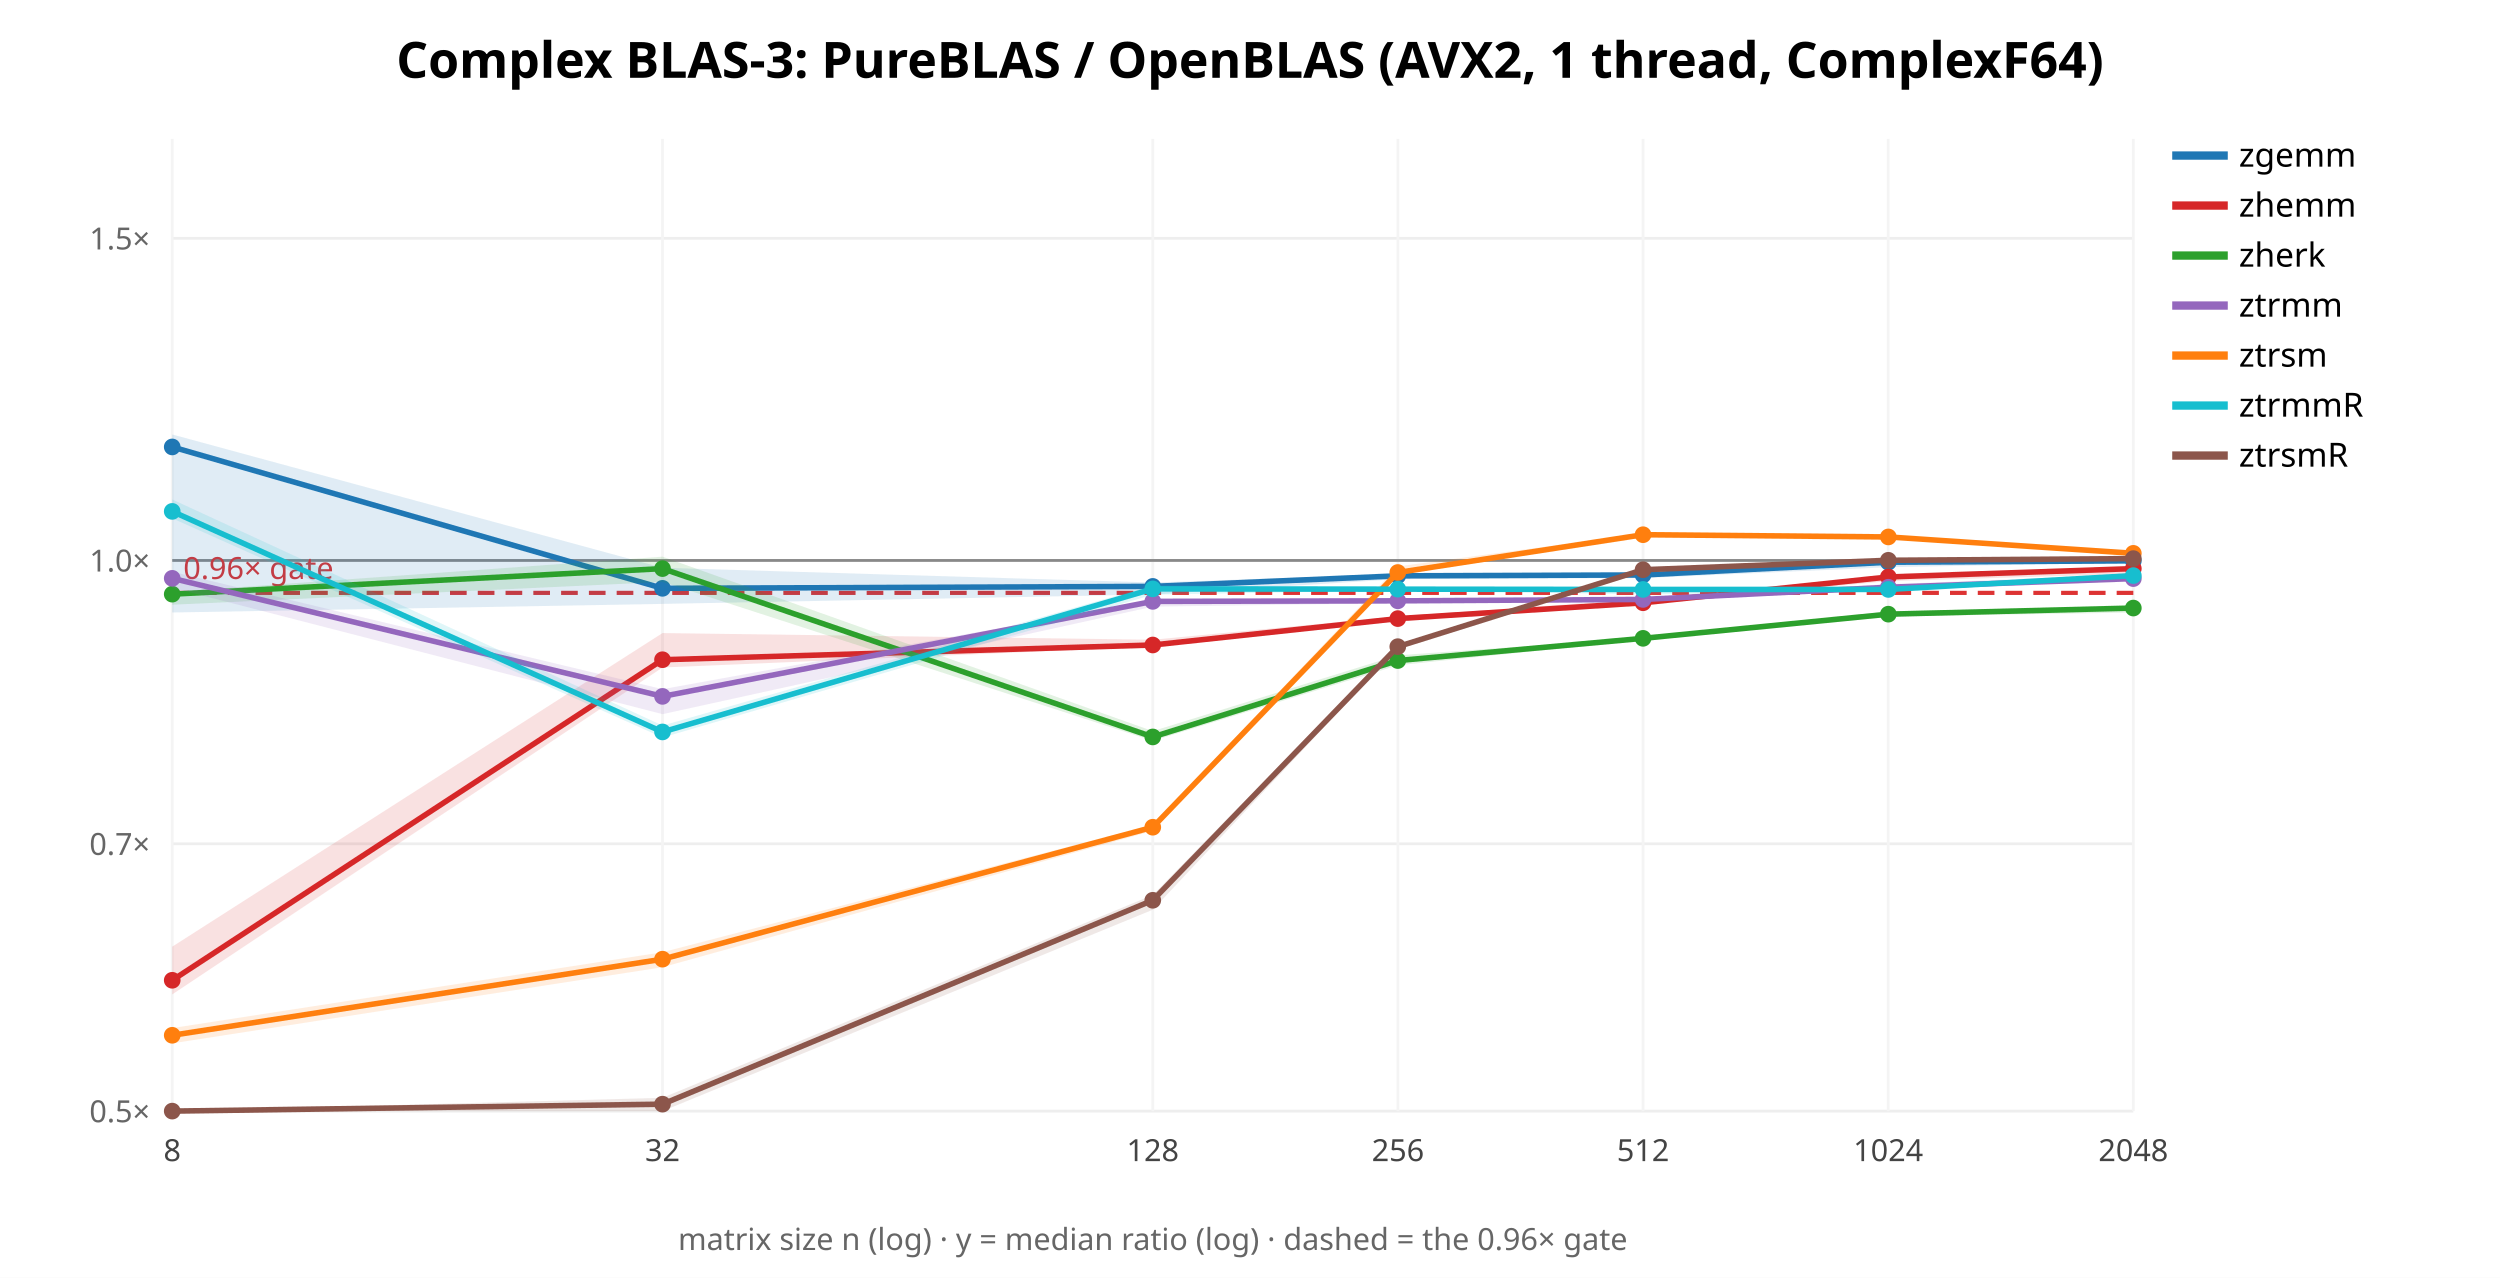
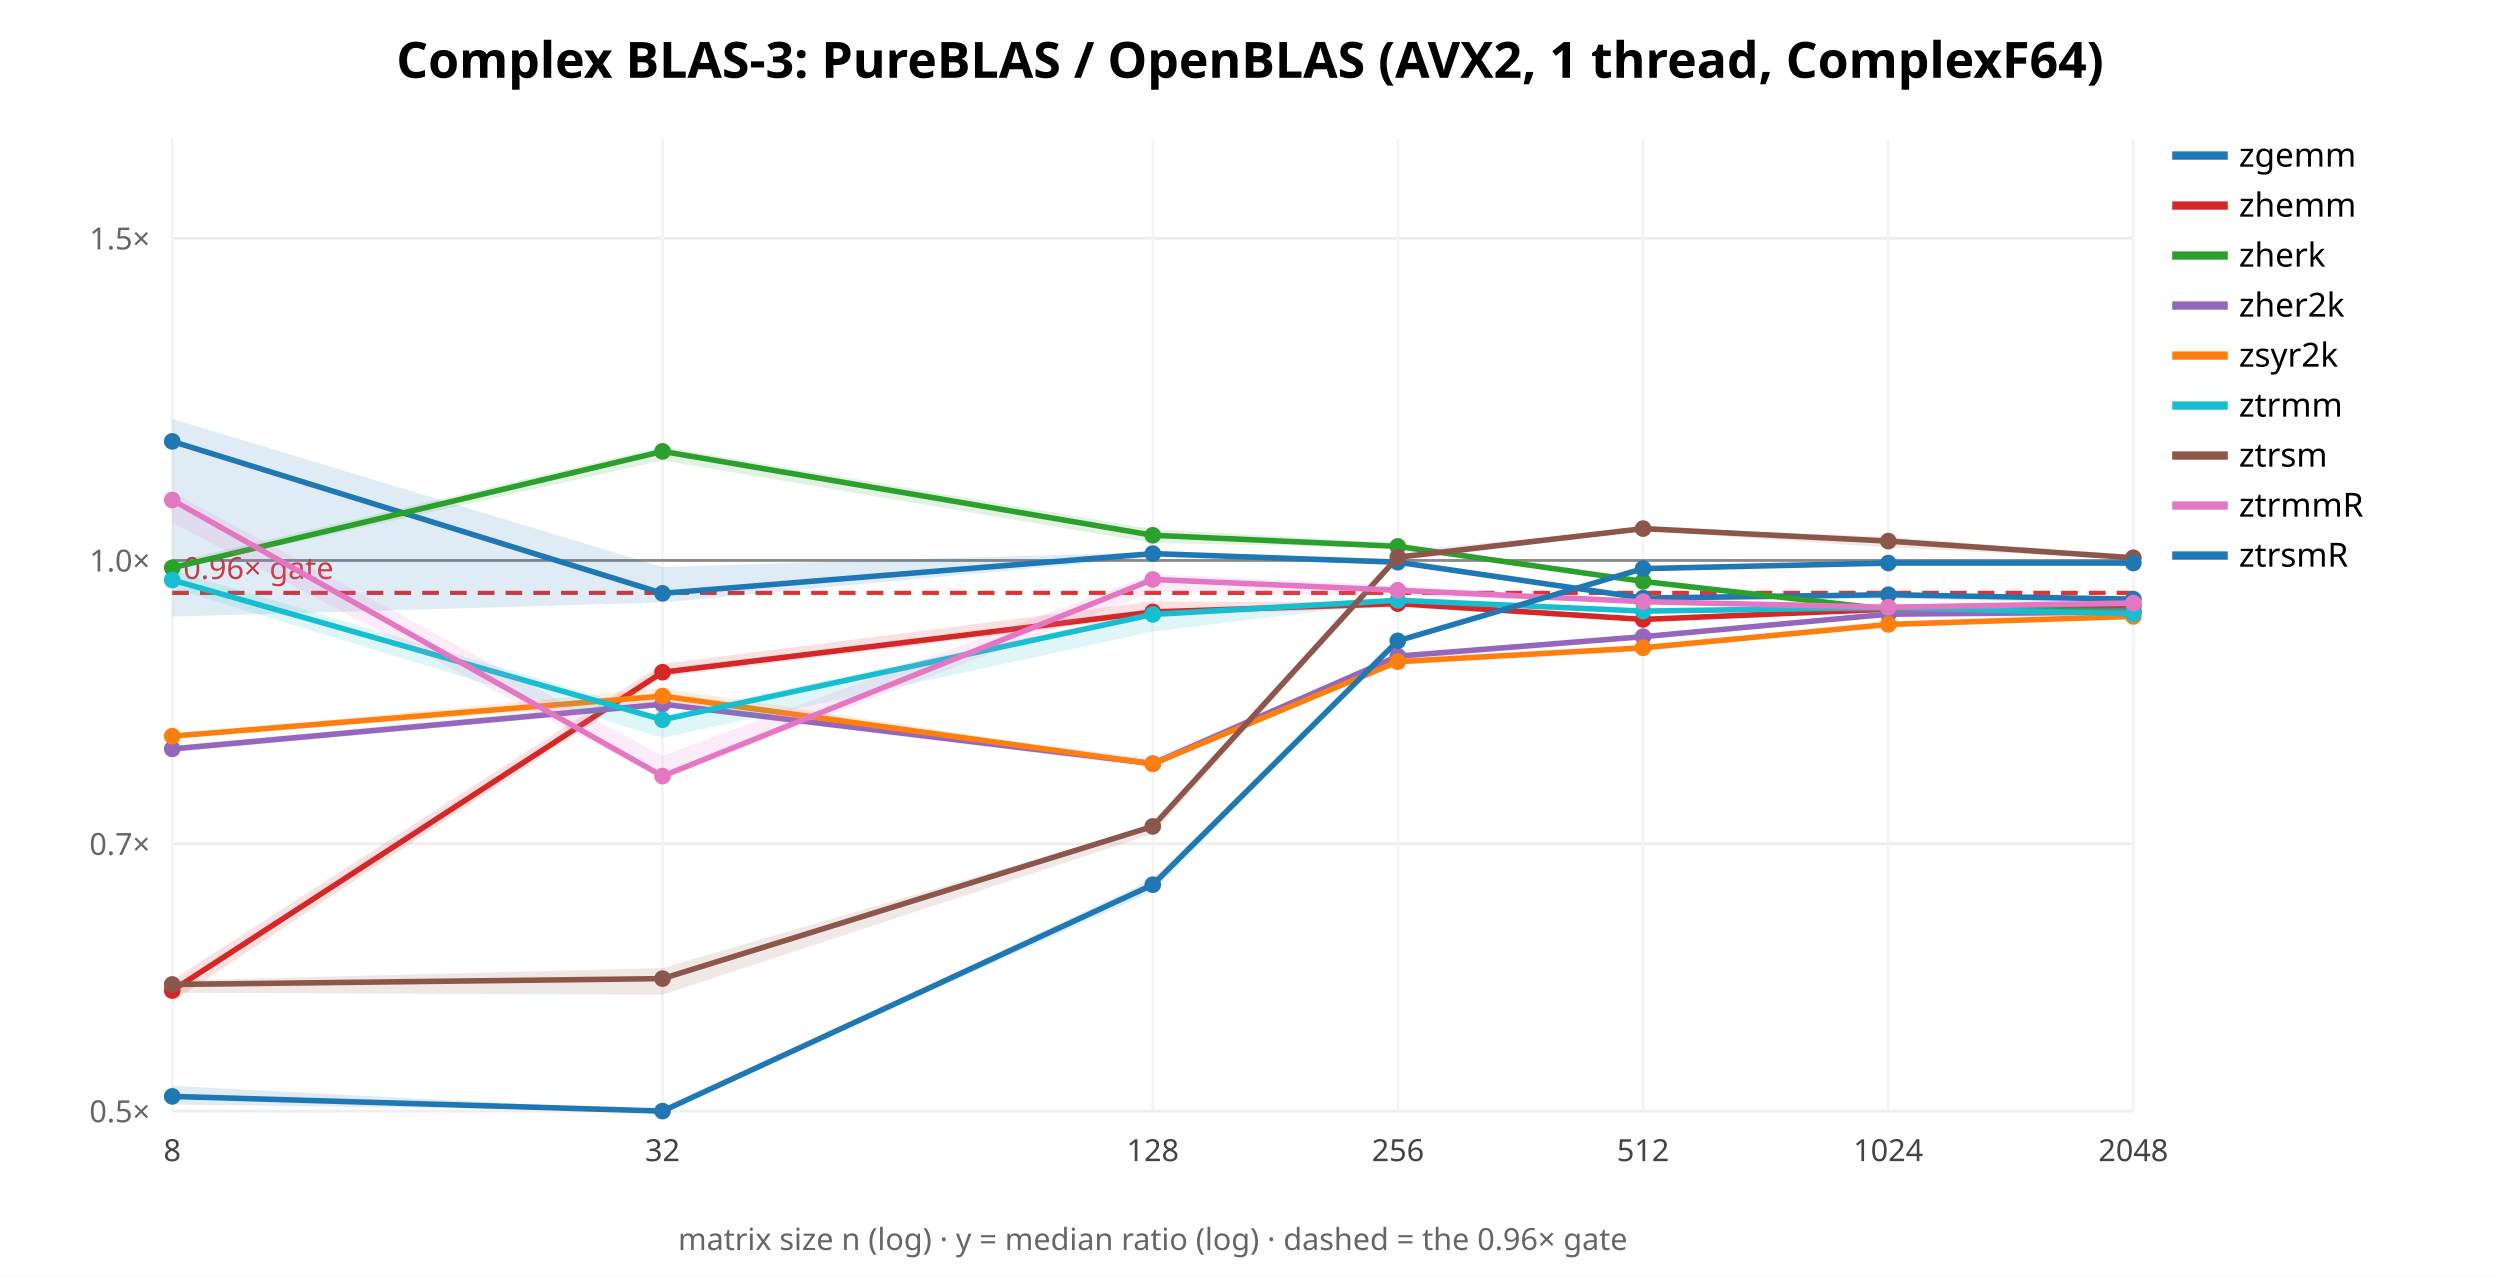
<svg xmlns="http://www.w3.org/2000/svg" width="900" height="460" font-family="sans-serif">
  <rect width="900" height="460" fill="white" />
  <text x="450.0" y="28" text-anchor="middle" font-size="18" font-weight="bold">Complex BLAS-3: PureBLAS / OpenBLAS (AVX2, 1 thread, ComplexF64)</text>
  <line x1="62" y1="400.0" x2="768" y2="400.0" stroke="#eee" />
  <text x="54" y="404.0" text-anchor="end" font-size="11" fill="#666">0.5×</text>
  <line x1="62" y1="303.769" x2="768" y2="303.769" stroke="#eee" />
  <text x="54" y="307.769" text-anchor="end" font-size="11" fill="#666">0.7×</text>
  <line x1="62" y1="201.76" x2="768" y2="201.76" stroke="#eee" />
  <text x="54" y="205.76" text-anchor="end" font-size="11" fill="#666">1.0×</text>
  <line x1="62" y1="85.797" x2="768" y2="85.797" stroke="#eee" />
  <text x="54" y="89.797" text-anchor="end" font-size="11" fill="#666">1.5×</text>
  <line x1="62.0" y1="50" x2="62.0" y2="400" stroke="#f4f4f4" />
  <text x="62.0" y="418" text-anchor="middle" font-size="11" fill="#444">8</text>
  <line x1="238.5" y1="50" x2="238.5" y2="400" stroke="#f4f4f4" />
  <text x="238.5" y="418" text-anchor="middle" font-size="11" fill="#444">32</text>
  <line x1="415.0" y1="50" x2="415.0" y2="400" stroke="#f4f4f4" />
  <text x="415.0" y="418" text-anchor="middle" font-size="11" fill="#444">128</text>
  <line x1="503.25" y1="50" x2="503.25" y2="400" stroke="#f4f4f4" />
  <text x="503.25" y="418" text-anchor="middle" font-size="11" fill="#444">256</text>
  <line x1="591.5" y1="50" x2="591.5" y2="400" stroke="#f4f4f4" />
  <text x="591.5" y="418" text-anchor="middle" font-size="11" fill="#444">512</text>
  <line x1="679.75" y1="50" x2="679.75" y2="400" stroke="#f4f4f4" />
  <text x="679.75" y="418" text-anchor="middle" font-size="11" fill="#444">1024</text>
  <line x1="768.0" y1="50" x2="768.0" y2="400" stroke="#f4f4f4" />
  <text x="768.0" y="418" text-anchor="middle" font-size="11" fill="#444">2048</text>
  <line x1="62" y1="201.76" x2="768" y2="201.76" stroke="#888" />
  <line x1="62" y1="213.435" x2="768" y2="213.435" stroke="#d33" stroke-width="1.5" stroke-dasharray="6 4" />
  <text x="66" y="208.435" font-size="11" fill="#d33">0.96× gate</text>
-   <polygon points="62.0,156.4 238.5,204.4 415.0,209.7 503.2,206.7 591.5,205.9 679.8,202.2 768.0,201.7 768.0,202.5 679.8,204.2 591.5,208.1 503.2,208.5 415.0,214.0 238.5,217.4 62.0,220.5" fill="#1f77b4" opacity="0.14" stroke="none" />
-   <polyline points="62.0,160.9 238.5,211.8 415.0,211.1 503.2,207.3 591.5,207.0 679.8,202.4 768.0,201.9" fill="none" stroke="#1f77b4" stroke-width="2" />
-   <circle cx="62.0" cy="160.9" r="3" fill="#1f77b4" />
-   <circle cx="238.5" cy="211.8" r="3" fill="#1f77b4" />
-   <circle cx="415.0" cy="211.1" r="3" fill="#1f77b4" />
-   <circle cx="503.2" cy="207.3" r="3" fill="#1f77b4" />
-   <circle cx="591.5" cy="207.0" r="3" fill="#1f77b4" />
-   <circle cx="679.8" cy="202.4" r="3" fill="#1f77b4" />
-   <circle cx="768.0" cy="201.9" r="3" fill="#1f77b4" />
+   <polygon points="62.0,150.8 238.5,204.1 415.0,198.7 503.2,201.2 591.5,215.1 679.8,213.6 768.0,214.7 768.0,217.3 679.8,215.5 591.5,216.0 503.2,202.7 415.0,200.6 238.5,216.9 62.0,222.0" fill="#1f77b4" opacity="0.14" stroke="none" />
+   <polyline points="62.0,158.9 238.5,213.6 415.0,199.3 503.2,202.4 591.5,215.3 679.8,214.1 768.0,215.7" fill="none" stroke="#1f77b4" stroke-width="2" />
+   <circle cx="62.0" cy="158.9" r="3" fill="#1f77b4" />
+   <circle cx="238.5" cy="213.6" r="3" fill="#1f77b4" />
+   <circle cx="415.0" cy="199.3" r="3" fill="#1f77b4" />
+   <circle cx="503.2" cy="202.4" r="3" fill="#1f77b4" />
+   <circle cx="591.5" cy="215.3" r="3" fill="#1f77b4" />
+   <circle cx="679.8" cy="214.1" r="3" fill="#1f77b4" />
+   <circle cx="768.0" cy="215.7" r="3" fill="#1f77b4" />
  <line x1="782" y1="56" x2="802" y2="56" stroke="#1f77b4" stroke-width="3" />
  <text x="806" y="60" font-size="12">zgemm</text>
-   <polygon points="62.0,340.8 238.5,227.9 415.0,230.3 503.2,221.9 591.5,215.6 679.8,207.0 768.0,204.1 768.0,206.6 679.8,209.2 591.5,217.4 503.2,223.4 415.0,232.8 238.5,240.3 62.0,358.0" fill="#d62728" opacity="0.14" stroke="none" />
-   <polyline points="62.0,352.9 238.5,237.5 415.0,232.2 503.2,222.7 591.5,217.0 679.8,207.7 768.0,204.7" fill="none" stroke="#d62728" stroke-width="2" />
-   <circle cx="62.0" cy="352.9" r="3" fill="#d62728" />
-   <circle cx="238.5" cy="237.5" r="3" fill="#d62728" />
-   <circle cx="415.0" cy="232.2" r="3" fill="#d62728" />
-   <circle cx="503.2" cy="222.7" r="3" fill="#d62728" />
-   <circle cx="591.5" cy="217.0" r="3" fill="#d62728" />
-   <circle cx="679.8" cy="207.7" r="3" fill="#d62728" />
-   <circle cx="768.0" cy="204.7" r="3" fill="#d62728" />
+   <polygon points="62.0,352.8 238.5,239.0 415.0,216.5 503.2,216.8 591.5,222.1 679.8,218.3 768.0,217.4 768.0,219.1 679.8,220.5 591.5,223.4 503.2,218.6 415.0,221.8 238.5,243.6 62.0,360.6" fill="#d62728" opacity="0.14" stroke="none" />
+   <polyline points="62.0,356.6 238.5,242.0 415.0,220.3 503.2,217.3 591.5,223.0 679.8,219.3 768.0,217.9" fill="none" stroke="#d62728" stroke-width="2" />
+   <circle cx="62.0" cy="356.6" r="3" fill="#d62728" />
+   <circle cx="238.5" cy="242.0" r="3" fill="#d62728" />
+   <circle cx="415.0" cy="220.3" r="3" fill="#d62728" />
+   <circle cx="503.2" cy="217.3" r="3" fill="#d62728" />
+   <circle cx="591.5" cy="223.0" r="3" fill="#d62728" />
+   <circle cx="679.8" cy="219.3" r="3" fill="#d62728" />
+   <circle cx="768.0" cy="217.9" r="3" fill="#d62728" />
  <line x1="782" y1="74" x2="802" y2="74" stroke="#d62728" stroke-width="3" />
  <text x="806" y="78" font-size="12">zhemm</text>
-   <polygon points="62.0,213.1 238.5,200.4 415.0,263.2 503.2,235.9 591.5,229.6 679.8,220.1 768.0,218.1 768.0,220.5 679.8,221.9 591.5,230.3 503.2,239.5 415.0,266.7 238.5,209.5 62.0,217.7" fill="#2ca02c" opacity="0.14" stroke="none" />
-   <polyline points="62.0,213.9 238.5,204.7 415.0,265.3 503.2,237.8 591.5,229.8 679.8,221.1 768.0,218.9" fill="none" stroke="#2ca02c" stroke-width="2" />
-   <circle cx="62.0" cy="213.9" r="3" fill="#2ca02c" />
-   <circle cx="238.5" cy="204.7" r="3" fill="#2ca02c" />
-   <circle cx="415.0" cy="265.3" r="3" fill="#2ca02c" />
-   <circle cx="503.2" cy="237.8" r="3" fill="#2ca02c" />
-   <circle cx="591.5" cy="229.8" r="3" fill="#2ca02c" />
-   <circle cx="679.8" cy="221.1" r="3" fill="#2ca02c" />
-   <circle cx="768.0" cy="218.9" r="3" fill="#2ca02c" />
+   <polygon points="62.0,202.5 238.5,160.8 415.0,190.5 503.2,195.5 591.5,209.0 679.8,218.2 768.0,218.2 768.0,220.4 679.8,220.7 591.5,210.5 503.2,197.2 415.0,195.5 238.5,165.8 62.0,205.1" fill="#2ca02c" opacity="0.14" stroke="none" />
+   <polyline points="62.0,204.4 238.5,162.5 415.0,192.7 503.2,196.7 591.5,209.3 679.8,219.4 768.0,219.9" fill="none" stroke="#2ca02c" stroke-width="2" />
+   <circle cx="62.0" cy="204.4" r="3" fill="#2ca02c" />
+   <circle cx="238.5" cy="162.5" r="3" fill="#2ca02c" />
+   <circle cx="415.0" cy="192.7" r="3" fill="#2ca02c" />
+   <circle cx="503.2" cy="196.7" r="3" fill="#2ca02c" />
+   <circle cx="591.5" cy="209.3" r="3" fill="#2ca02c" />
+   <circle cx="679.8" cy="219.4" r="3" fill="#2ca02c" />
+   <circle cx="768.0" cy="219.9" r="3" fill="#2ca02c" />
  <line x1="782" y1="92" x2="802" y2="92" stroke="#2ca02c" stroke-width="3" />
  <text x="806" y="96" font-size="12">zherk</text>
-   <polygon points="62.0,205.8 238.5,248.1 415.0,216.1 503.2,215.6 591.5,215.1 679.8,210.3 768.0,206.8 768.0,208.9 679.8,211.8 591.5,216.5 503.2,217.1 415.0,218.4 238.5,257.1 62.0,211.6" fill="#9467bd" opacity="0.14" stroke="none" />
-   <polyline points="62.0,208.2 238.5,250.7 415.0,216.5 503.2,216.3 591.5,215.8 679.8,211.4 768.0,208.3" fill="none" stroke="#9467bd" stroke-width="2" />
-   <circle cx="62.0" cy="208.2" r="3" fill="#9467bd" />
-   <circle cx="238.5" cy="250.7" r="3" fill="#9467bd" />
-   <circle cx="415.0" cy="216.5" r="3" fill="#9467bd" />
-   <circle cx="503.2" cy="216.3" r="3" fill="#9467bd" />
-   <circle cx="591.5" cy="215.8" r="3" fill="#9467bd" />
-   <circle cx="679.8" cy="211.4" r="3" fill="#9467bd" />
-   <circle cx="768.0" cy="208.3" r="3" fill="#9467bd" />
+   <polygon points="62.0,268.5 238.5,252.0 415.0,273.0 503.2,235.7 591.5,228.4 679.8,220.6 768.0,219.0 768.0,222.2 679.8,221.9 591.5,230.0 503.2,237.8 415.0,276.3 238.5,254.6 62.0,270.9" fill="#9467bd" opacity="0.14" stroke="none" />
+   <polyline points="62.0,269.6 238.5,253.5 415.0,274.9 503.2,236.2 591.5,229.2 679.8,221.1 768.0,220.3" fill="none" stroke="#9467bd" stroke-width="2" />
+   <circle cx="62.0" cy="269.6" r="3" fill="#9467bd" />
+   <circle cx="238.5" cy="253.5" r="3" fill="#9467bd" />
+   <circle cx="415.0" cy="274.9" r="3" fill="#9467bd" />
+   <circle cx="503.2" cy="236.2" r="3" fill="#9467bd" />
+   <circle cx="591.5" cy="229.2" r="3" fill="#9467bd" />
+   <circle cx="679.8" cy="221.1" r="3" fill="#9467bd" />
+   <circle cx="768.0" cy="220.3" r="3" fill="#9467bd" />
  <line x1="782" y1="110" x2="802" y2="110" stroke="#9467bd" stroke-width="3" />
-   <text x="806" y="114" font-size="12">ztrmm</text>
-   <polygon points="62.0,370.1 238.5,342.8 415.0,296.9 503.2,203.9 591.5,192.1 679.8,193.0 768.0,198.8 768.0,199.9 679.8,193.9 591.5,192.9 503.2,206.4 415.0,299.1 238.5,348.2 62.0,375.6" fill="#ff7f0e" opacity="0.14" stroke="none" />
-   <polyline points="62.0,372.7 238.5,345.3 415.0,297.8 503.2,206.1 591.5,192.5 679.8,193.3 768.0,199.2" fill="none" stroke="#ff7f0e" stroke-width="2" />
-   <circle cx="62.0" cy="372.7" r="3" fill="#ff7f0e" />
-   <circle cx="238.5" cy="345.3" r="3" fill="#ff7f0e" />
-   <circle cx="415.0" cy="297.8" r="3" fill="#ff7f0e" />
-   <circle cx="503.2" cy="206.1" r="3" fill="#ff7f0e" />
-   <circle cx="591.5" cy="192.5" r="3" fill="#ff7f0e" />
-   <circle cx="679.8" cy="193.3" r="3" fill="#ff7f0e" />
-   <circle cx="768.0" cy="199.2" r="3" fill="#ff7f0e" />
+   <text x="806" y="114" font-size="12">zher2k</text>
+   <polygon points="62.0,264.6 238.5,247.7 415.0,274.5 503.2,237.5 591.5,232.4 679.8,223.7 768.0,221.3 768.0,222.7 679.8,225.2 591.5,234.5 503.2,239.3 415.0,275.3 238.5,252.5 62.0,265.7" fill="#ff7f0e" opacity="0.14" stroke="none" />
+   <polyline points="62.0,265.0 238.5,250.6 415.0,275.0 503.2,238.2 591.5,233.2 679.8,224.8 768.0,221.9" fill="none" stroke="#ff7f0e" stroke-width="2" />
+   <circle cx="62.0" cy="265.0" r="3" fill="#ff7f0e" />
+   <circle cx="238.5" cy="250.6" r="3" fill="#ff7f0e" />
+   <circle cx="415.0" cy="275.0" r="3" fill="#ff7f0e" />
+   <circle cx="503.2" cy="238.2" r="3" fill="#ff7f0e" />
+   <circle cx="591.5" cy="233.2" r="3" fill="#ff7f0e" />
+   <circle cx="679.8" cy="224.8" r="3" fill="#ff7f0e" />
+   <circle cx="768.0" cy="221.9" r="3" fill="#ff7f0e" />
  <line x1="782" y1="128" x2="802" y2="128" stroke="#ff7f0e" stroke-width="3" />
-   <text x="806" y="132" font-size="12">ztrsm</text>
-   <polygon points="62.0,179.8 238.5,261.2 415.0,210.7 503.2,211.4 591.5,211.6 679.8,211.3 768.0,206.8 768.0,208.1 679.8,212.6 591.5,214.0 503.2,212.5 415.0,214.1 238.5,265.5 62.0,186.6" fill="#17becf" opacity="0.14" stroke="none" />
-   <polyline points="62.0,184.1 238.5,263.5 415.0,212.0 503.2,212.1 591.5,212.2 679.8,212.2 768.0,207.2" fill="none" stroke="#17becf" stroke-width="2" />
-   <circle cx="62.0" cy="184.1" r="3" fill="#17becf" />
-   <circle cx="238.5" cy="263.5" r="3" fill="#17becf" />
-   <circle cx="415.0" cy="212.0" r="3" fill="#17becf" />
-   <circle cx="503.2" cy="212.1" r="3" fill="#17becf" />
-   <circle cx="591.5" cy="212.2" r="3" fill="#17becf" />
-   <circle cx="679.8" cy="212.2" r="3" fill="#17becf" />
-   <circle cx="768.0" cy="207.2" r="3" fill="#17becf" />
+   <text x="806" y="132" font-size="12">zsyr2k</text>
+   <polygon points="62.0,205.3 238.5,257.5 415.0,219.9 503.2,215.1 591.5,219.7 679.8,217.5 768.0,218.3 768.0,221.5 679.8,219.8 591.5,220.4 503.2,216.6 415.0,227.4 238.5,265.6 62.0,211.7" fill="#17becf" opacity="0.14" stroke="none" />
+   <polyline points="62.0,208.8 238.5,259.1 415.0,221.2 503.2,216.1 591.5,220.0 679.8,218.7 768.0,221.0" fill="none" stroke="#17becf" stroke-width="2" />
+   <circle cx="62.0" cy="208.8" r="3" fill="#17becf" />
+   <circle cx="238.5" cy="259.1" r="3" fill="#17becf" />
+   <circle cx="415.0" cy="221.2" r="3" fill="#17becf" />
+   <circle cx="503.2" cy="216.1" r="3" fill="#17becf" />
+   <circle cx="591.5" cy="220.0" r="3" fill="#17becf" />
+   <circle cx="679.8" cy="218.7" r="3" fill="#17becf" />
+   <circle cx="768.0" cy="221.0" r="3" fill="#17becf" />
  <line x1="782" y1="146" x2="802" y2="146" stroke="#17becf" stroke-width="3" />
-   <text x="806" y="150" font-size="12">ztrmmR</text>
-   <polygon points="62.0,400.0 238.5,395.2 415.0,322.2 503.2,231.9 591.5,204.8 679.8,201.5 768.0,200.0 768.0,201.6 679.8,202.3 591.5,205.3 503.2,233.5 415.0,327.5 238.5,400.0 62.0,400.0" fill="#8c564b" opacity="0.14" stroke="none" />
-   <polyline points="62.0,400.0 238.5,397.5 415.0,324.1 503.2,232.8 591.5,205.1 679.8,201.7 768.0,201.1" fill="none" stroke="#8c564b" stroke-width="2" />
-   <circle cx="62.0" cy="400.0" r="3" fill="#8c564b" />
-   <circle cx="238.5" cy="397.5" r="3" fill="#8c564b" />
-   <circle cx="415.0" cy="324.1" r="3" fill="#8c564b" />
-   <circle cx="503.2" cy="232.8" r="3" fill="#8c564b" />
-   <circle cx="591.5" cy="205.1" r="3" fill="#8c564b" />
-   <circle cx="679.8" cy="201.7" r="3" fill="#8c564b" />
-   <circle cx="768.0" cy="201.1" r="3" fill="#8c564b" />
+   <text x="806" y="150" font-size="12">ztrmm</text>
+   <polygon points="62.0,353.0 238.5,348.5 415.0,297.1 503.2,198.5 591.5,190.0 679.8,193.3 768.0,200.2 768.0,201.3 679.8,197.1 591.5,191.1 503.2,202.0 415.0,300.2 238.5,358.1 62.0,357.4" fill="#8c564b" opacity="0.14" stroke="none" />
+   <polyline points="62.0,354.4 238.5,352.3 415.0,297.5 503.2,200.6 591.5,190.3 679.8,194.8 768.0,200.8" fill="none" stroke="#8c564b" stroke-width="2" />
+   <circle cx="62.0" cy="354.4" r="3" fill="#8c564b" />
+   <circle cx="238.5" cy="352.3" r="3" fill="#8c564b" />
+   <circle cx="415.0" cy="297.5" r="3" fill="#8c564b" />
+   <circle cx="503.2" cy="200.6" r="3" fill="#8c564b" />
+   <circle cx="591.5" cy="190.3" r="3" fill="#8c564b" />
+   <circle cx="679.8" cy="194.8" r="3" fill="#8c564b" />
+   <circle cx="768.0" cy="200.8" r="3" fill="#8c564b" />
  <line x1="782" y1="164" x2="802" y2="164" stroke="#8c564b" stroke-width="3" />
-   <text x="806" y="168" font-size="12">ztrsmR</text>
+   <text x="806" y="168" font-size="12">ztrsm</text>
+   <polygon points="62.0,177.1 238.5,272.1 415.0,206.7 503.2,210.8 591.5,215.9 679.8,217.8 768.0,215.8 768.0,217.8 679.8,220.9 591.5,217.2 503.2,214.5 415.0,213.0 238.5,280.4 62.0,188.2" fill="#e377c2" opacity="0.14" stroke="none" />
+   <polyline points="62.0,180.0 238.5,279.4 415.0,208.6 503.2,212.5 591.5,216.6 679.8,218.6 768.0,217.1" fill="none" stroke="#e377c2" stroke-width="2" />
+   <circle cx="62.0" cy="180.0" r="3" fill="#e377c2" />
+   <circle cx="238.5" cy="279.4" r="3" fill="#e377c2" />
+   <circle cx="415.0" cy="208.6" r="3" fill="#e377c2" />
+   <circle cx="503.2" cy="212.5" r="3" fill="#e377c2" />
+   <circle cx="591.5" cy="216.6" r="3" fill="#e377c2" />
+   <circle cx="679.8" cy="218.6" r="3" fill="#e377c2" />
+   <circle cx="768.0" cy="217.1" r="3" fill="#e377c2" />
+   <line x1="782" y1="182" x2="802" y2="182" stroke="#e377c2" stroke-width="3" />
+   <text x="806" y="186" font-size="12">ztrmmR</text>
+   <polygon points="62.0,390.9 238.5,400.0 415.0,316.5 503.2,230.4 591.5,204.4 679.8,201.9 768.0,202.4 768.0,203.7 679.8,203.5 591.5,205.2 503.2,231.1 415.0,320.9 238.5,400.0 62.0,397.6" fill="#1f77b4" opacity="0.14" stroke="none" />
+   <polyline points="62.0,394.7 238.5,400.0 415.0,318.5 503.2,230.7 591.5,204.7 679.8,202.7 768.0,202.7" fill="none" stroke="#1f77b4" stroke-width="2" />
+   <circle cx="62.0" cy="394.7" r="3" fill="#1f77b4" />
+   <circle cx="238.5" cy="400.0" r="3" fill="#1f77b4" />
+   <circle cx="415.0" cy="318.5" r="3" fill="#1f77b4" />
+   <circle cx="503.2" cy="230.7" r="3" fill="#1f77b4" />
+   <circle cx="591.5" cy="204.7" r="3" fill="#1f77b4" />
+   <circle cx="679.8" cy="202.7" r="3" fill="#1f77b4" />
+   <circle cx="768.0" cy="202.7" r="3" fill="#1f77b4" />
+   <line x1="782" y1="200" x2="802" y2="200" stroke="#1f77b4" stroke-width="3" />
+   <text x="806" y="204" font-size="12">ztrsmR</text>
  <text x="415.0" y="450" text-anchor="middle" font-size="11" fill="#666">matrix size n (log) · y = median ratio (log) · dashed = the 0.96× gate</text>
</svg>
